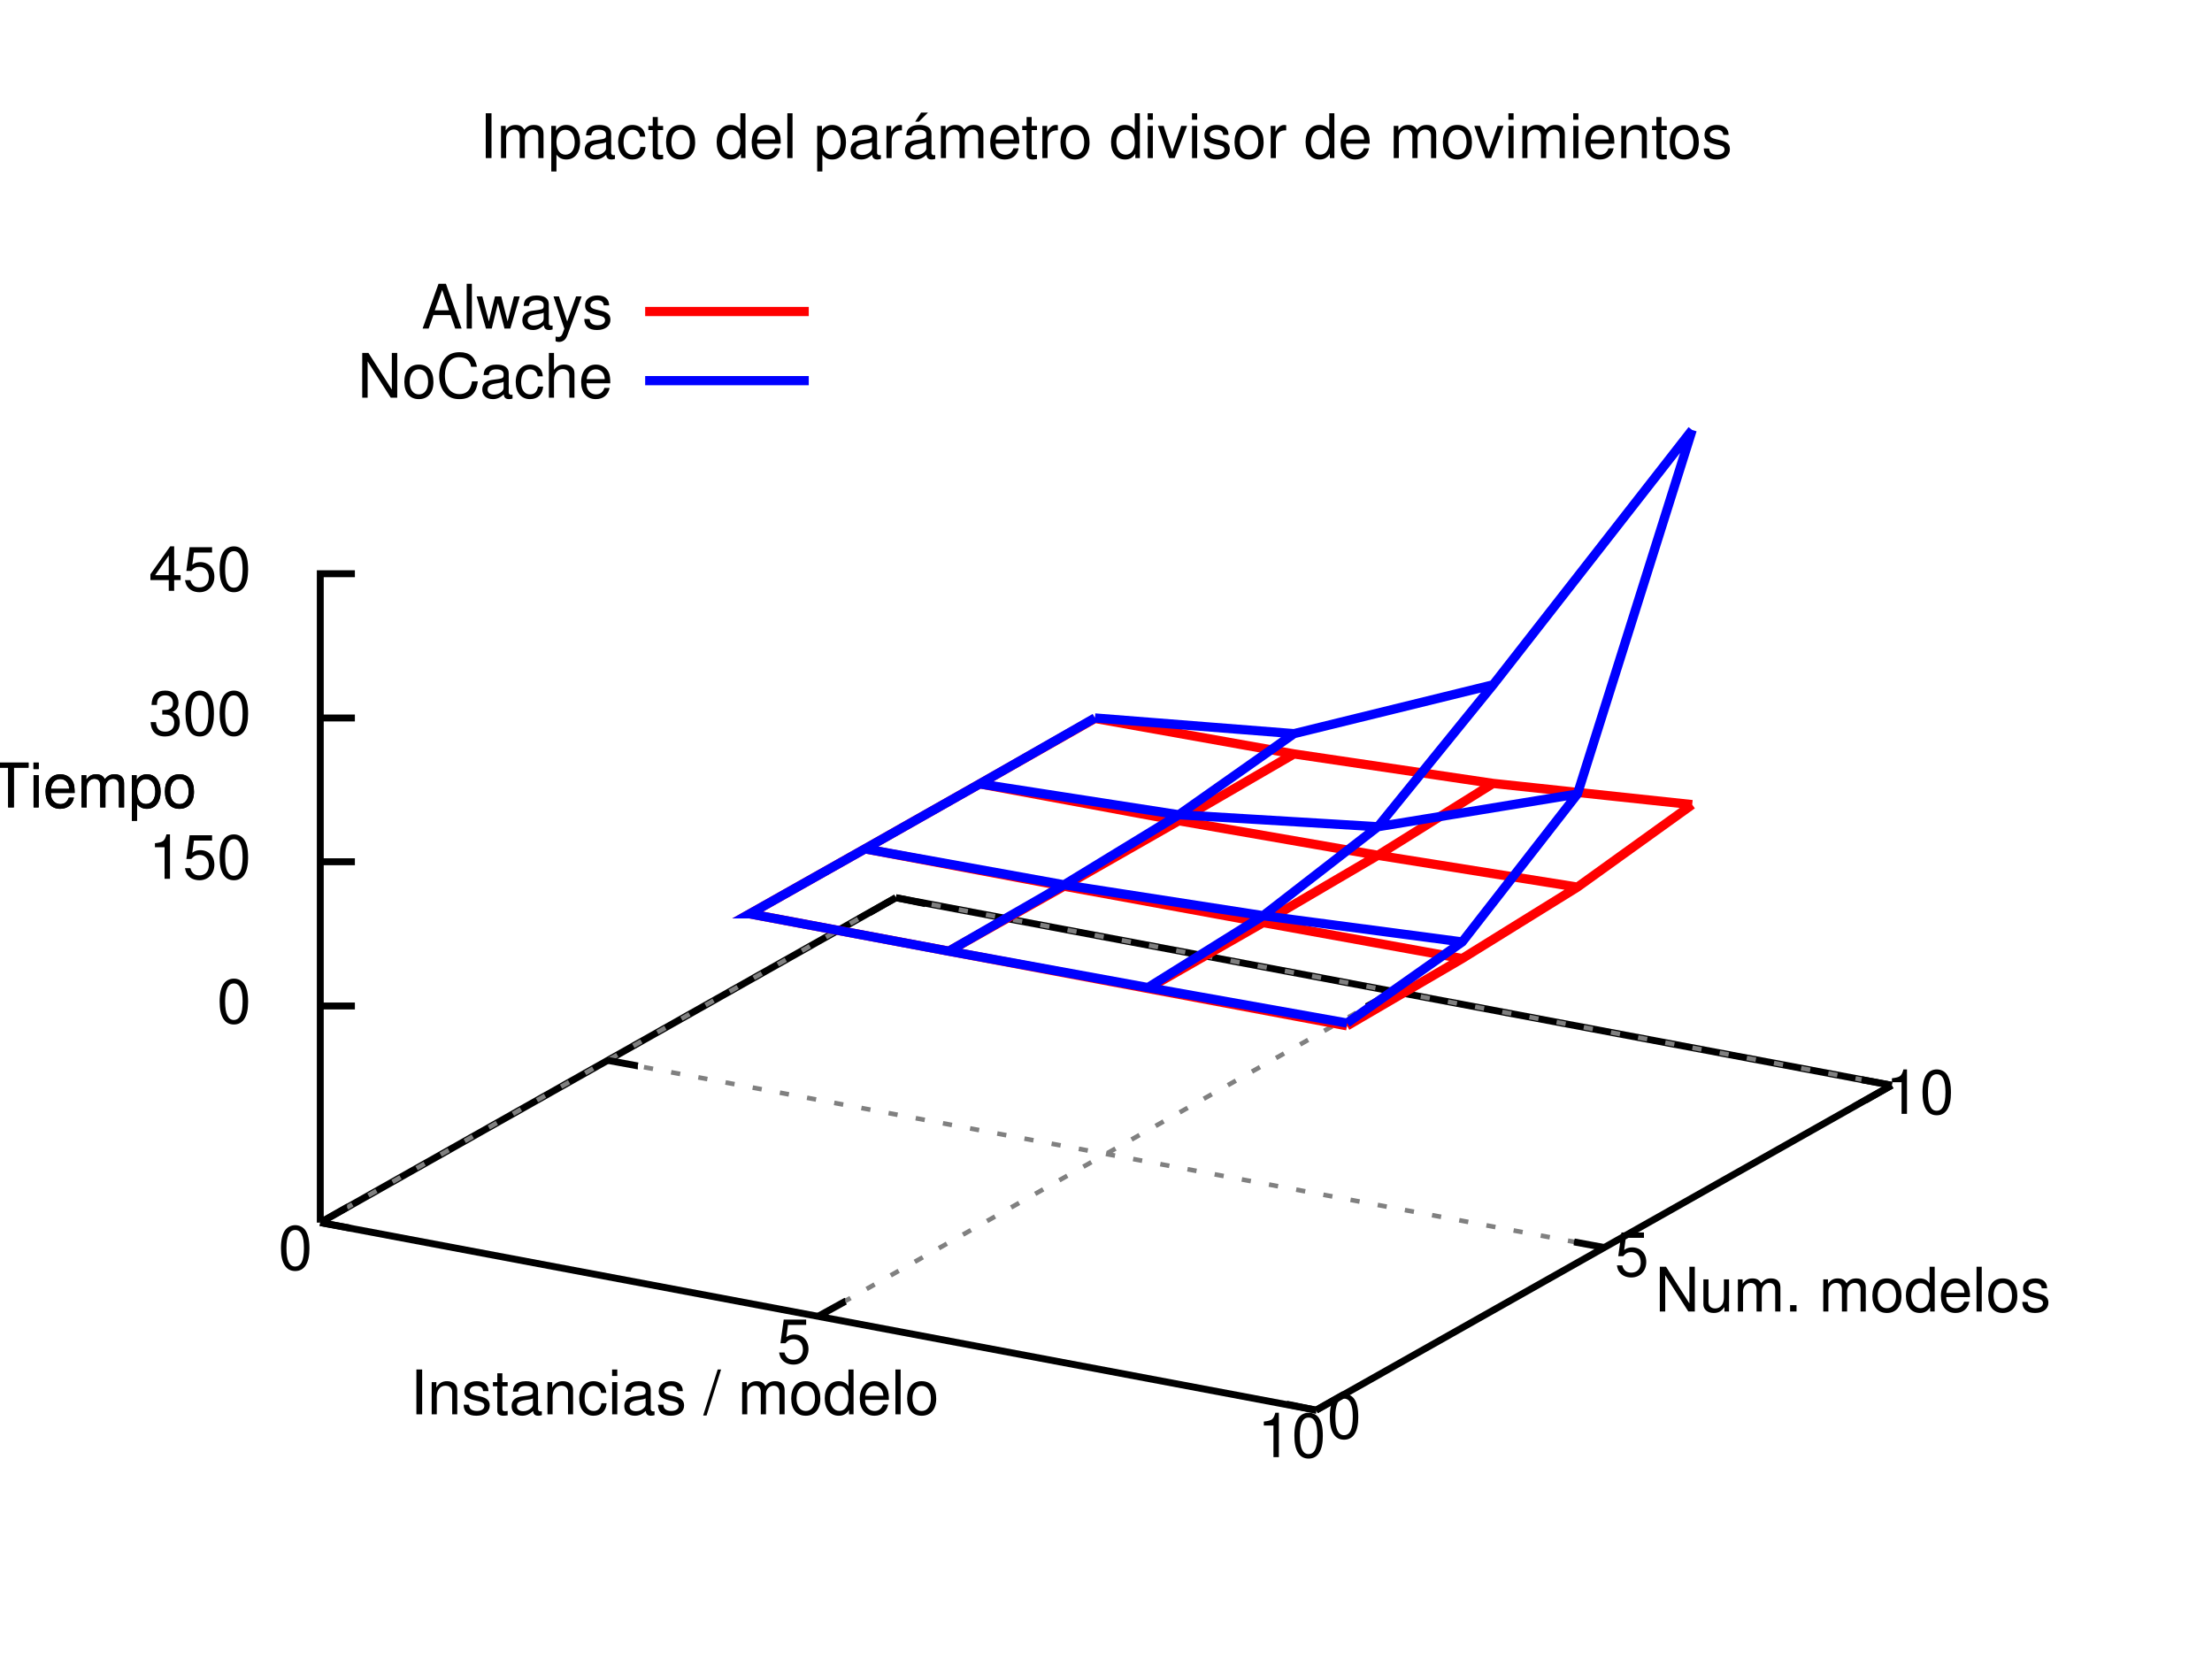
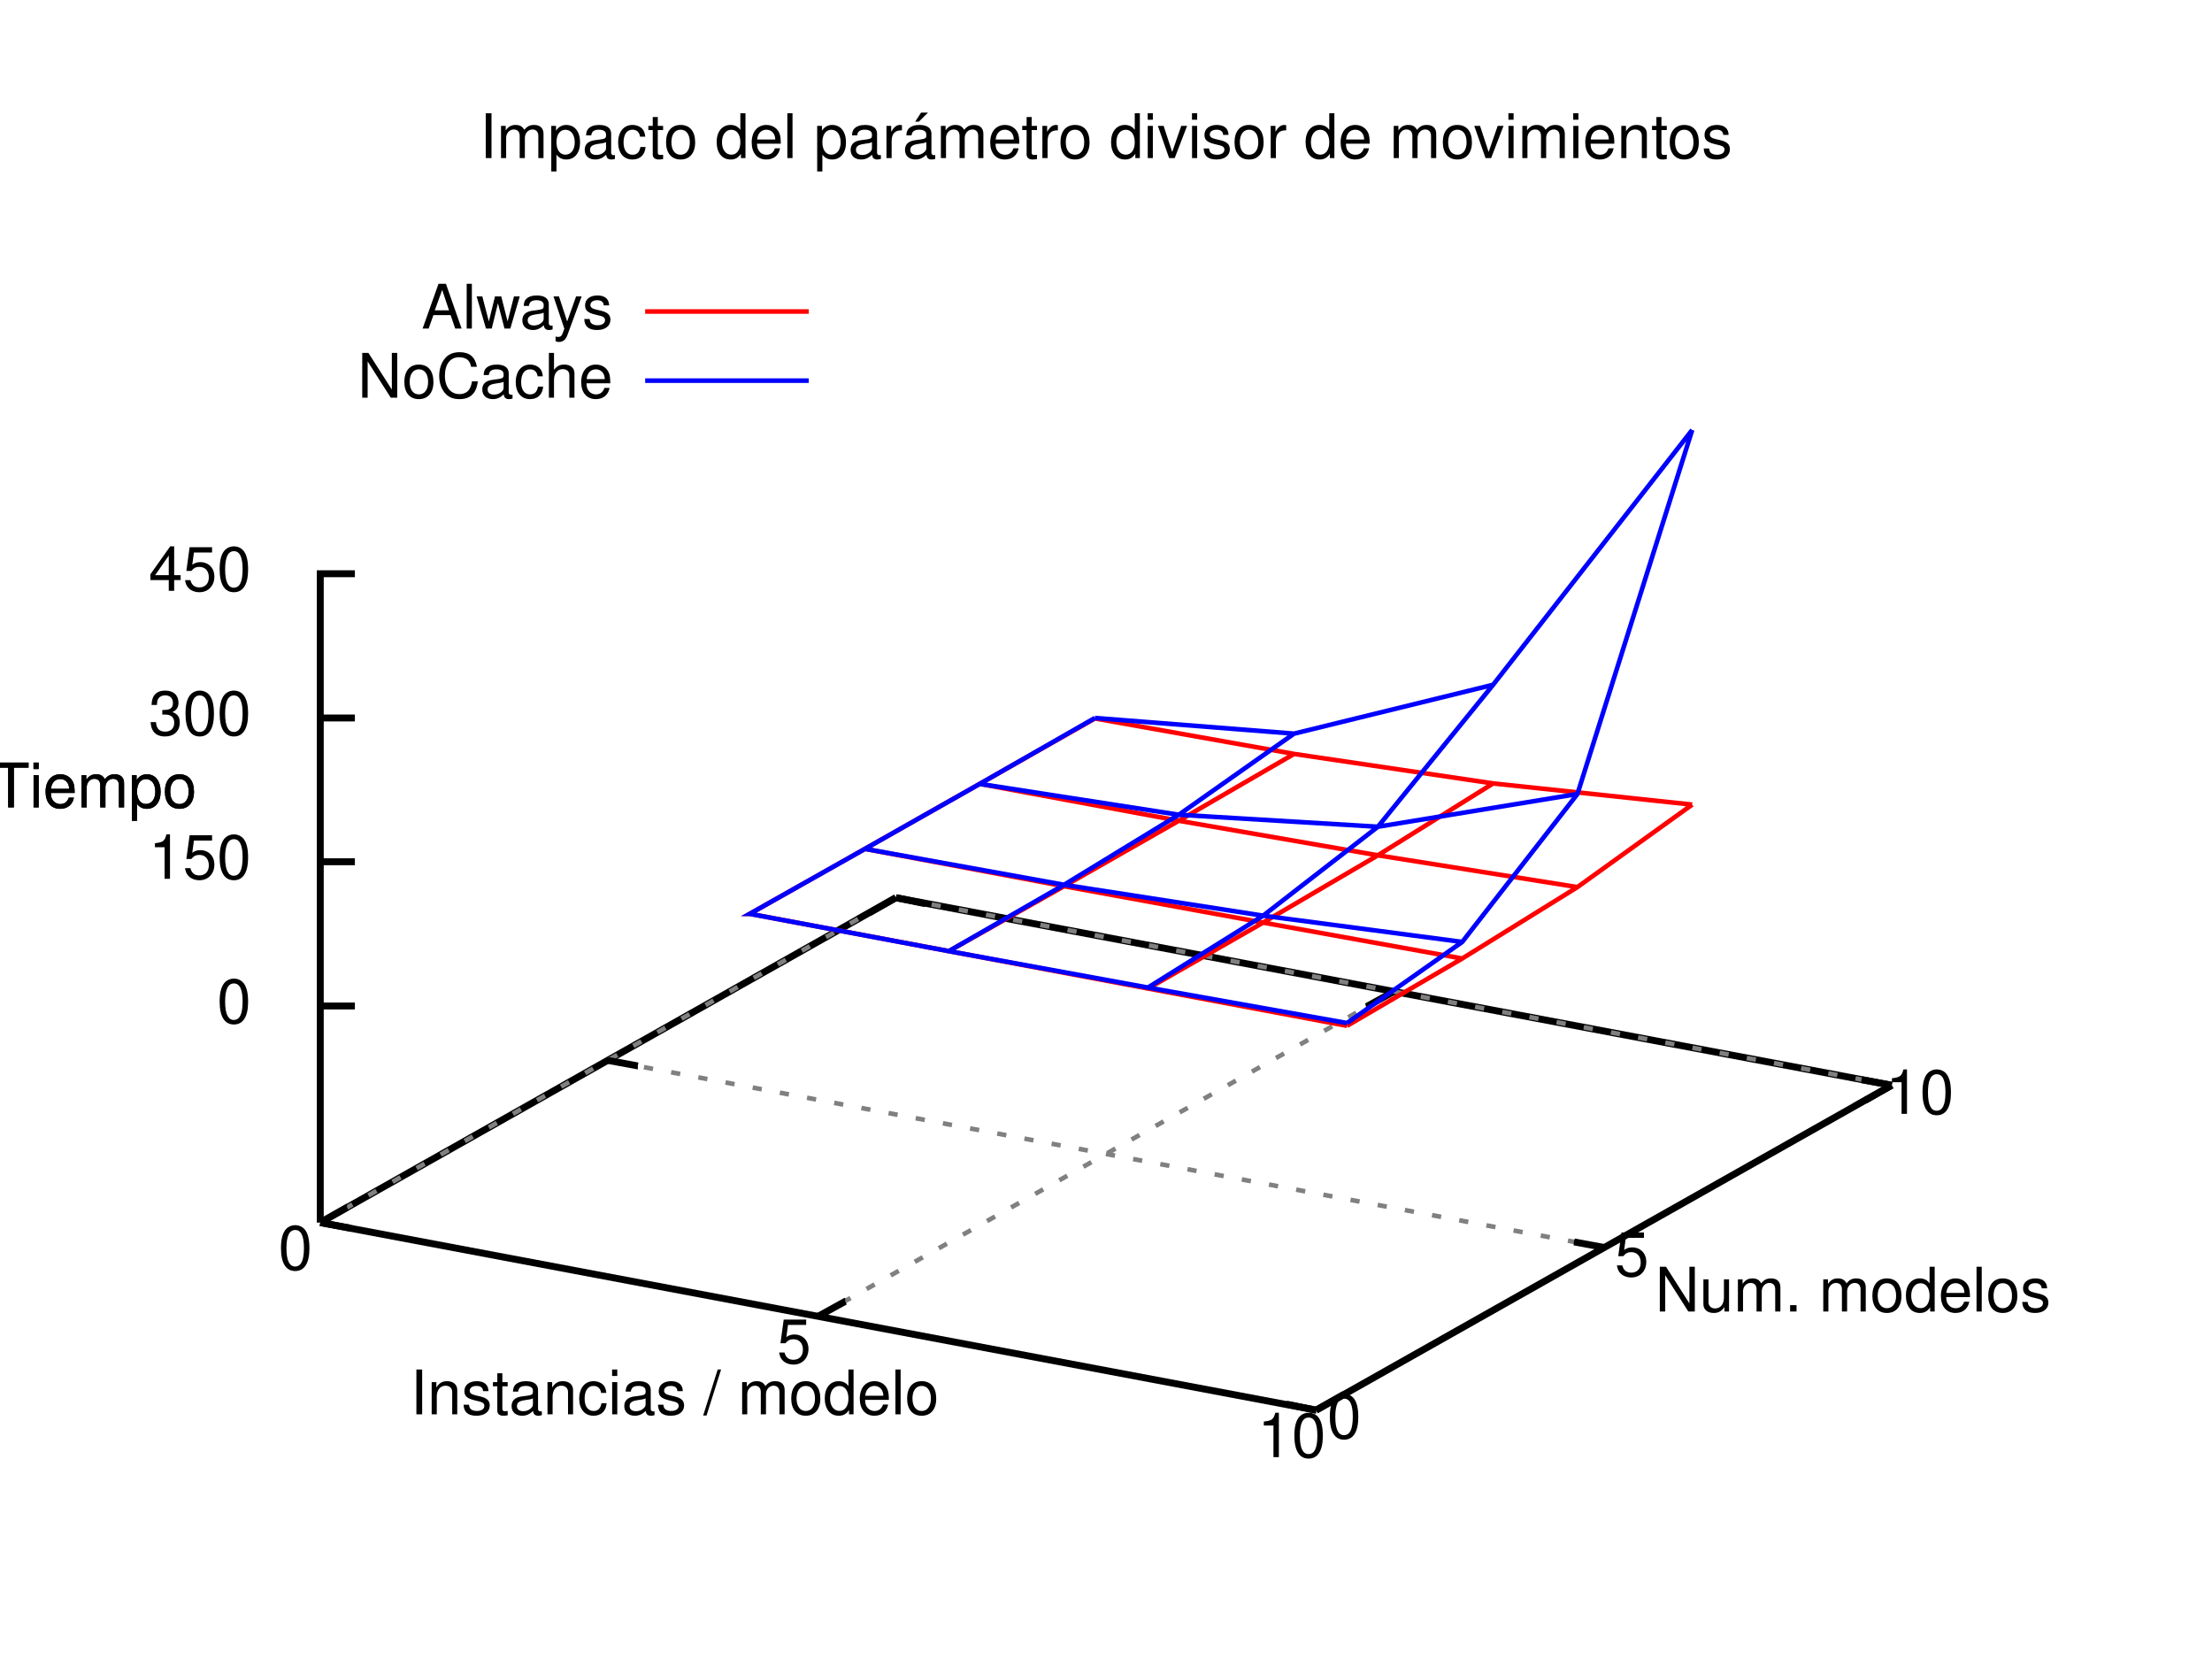
<svg xmlns="http://www.w3.org/2000/svg" xmlns:xlink="http://www.w3.org/1999/xlink" width="480" height="360" viewBox="0 0 480 360">
  <g id="gnuplot_canvas">
    <rect x="0" y="0" width="480" height="360" fill="none" />
    <defs>
      <circle id="gpDot" r="0.5" stroke-width="0.5" />
      <path id="gpPt0" stroke-width="0.267" stroke="currentColor" d="M-1,0 h2 M0,-1 v2" />
      <path id="gpPt1" stroke-width="0.267" stroke="currentColor" d="M-1,-1 L1,1 M1,-1 L-1,1" />
      <path id="gpPt2" stroke-width="0.267" stroke="currentColor" d="M-1,0 L1,0 M0,-1 L0,1 M-1,-1 L1,1 M-1,1 L1,-1" />
      <rect id="gpPt3" stroke-width="0.267" stroke="currentColor" x="-1" y="-1" width="2" height="2" />
      <rect id="gpPt4" stroke-width="0.267" stroke="currentColor" fill="currentColor" x="-1" y="-1" width="2" height="2" />
      <circle id="gpPt5" stroke-width="0.267" stroke="currentColor" cx="0" cy="0" r="1" />
      <use xlink:href="#gpPt5" id="gpPt6" fill="currentColor" stroke="none" />
      <path id="gpPt7" stroke-width="0.267" stroke="currentColor" d="M0,-1.33 L-1.33,0.67 L1.33,0.67 z" />
      <use xlink:href="#gpPt7" id="gpPt8" fill="currentColor" stroke="none" />
      <use xlink:href="#gpPt7" id="gpPt9" stroke="currentColor" transform="rotate(180)" />
      <use xlink:href="#gpPt9" id="gpPt10" fill="currentColor" stroke="none" />
      <use xlink:href="#gpPt3" id="gpPt11" stroke="currentColor" transform="rotate(45)" />
      <use xlink:href="#gpPt11" id="gpPt12" fill="currentColor" stroke="none" />
    </defs>
    <g style="fill:none; color:white; stroke:currentColor; stroke-width:1.50; stroke-linecap:butt; stroke-linejoin:miter">
</g>
    <g style="fill:none; color:black; stroke:currentColor; stroke-width:1.50; stroke-linecap:butt; stroke-linejoin:miter">
      <path stroke="black" d="M69.5,265.3 L194.4,194.8 M410.5,235.5 L194.4,194.8 M69.5,265.3 L69.5,124.5  h0.01" />
    </g>
    <g style="fill:none; color:black; stroke:black; stroke-width:1.00; stroke-linecap:butt; stroke-linejoin:miter">
</g>
    <g style="fill:none; color:gray; stroke:currentColor; stroke-width:1.00; stroke-linecap:butt; stroke-linejoin:miter">
      <path stroke="gray" stroke-dasharray=" 2,4" class="gridline" d="M69.5,265.3 L194.4,194.8  h0.01" />
    </g>
    <g style="fill:none; color:gray; stroke:gray; stroke-width:1.50; stroke-linecap:butt; stroke-linejoin:miter">
</g>
    <g style="fill:none; color:black; stroke:currentColor; stroke-width:1.50; stroke-linecap:butt; stroke-linejoin:miter">
      <path stroke="black" d="M69.5,265.3 L75.3,262.0  h0.01" />
      <g transform="translate(64.1,275.5)" style="stroke:none; fill:black; font-family:Verdana, Helvetica, Arial, sans-serif; font-size:10.00pt; text-anchor:middle">
        <text> 0</text>
      </g>
      <path stroke="black" d="M194.4,194.8 L188.6,198.1  h0.01" />
    </g>
    <g style="fill:none; color:black; stroke:black; stroke-width:1.00; stroke-linecap:butt; stroke-linejoin:miter">
</g>
    <g style="fill:none; color:gray; stroke:currentColor; stroke-width:1.00; stroke-linecap:butt; stroke-linejoin:miter">
      <path stroke="gray" stroke-dasharray=" 2,4" class="gridline" d="M177.6,285.6 L302.4,215.2  h0.01" />
    </g>
    <g style="fill:none; color:gray; stroke:gray; stroke-width:1.50; stroke-linecap:butt; stroke-linejoin:miter">
</g>
    <g style="fill:none; color:black; stroke:currentColor; stroke-width:1.50; stroke-linecap:butt; stroke-linejoin:miter">
      <path stroke="black" d="M177.6,285.6 L183.4,282.4  h0.01" />
      <g transform="translate(172.3,295.8)" style="stroke:none; fill:black; font-family:Verdana, Helvetica, Arial, sans-serif; font-size:10.00pt; text-anchor:middle">
        <text> 5</text>
      </g>
      <path stroke="black" d="M302.4,215.2 L296.6,218.4  h0.01" />
    </g>
    <g style="fill:none; color:black; stroke:black; stroke-width:1.00; stroke-linecap:butt; stroke-linejoin:miter">
</g>
    <g style="fill:none; color:gray; stroke:currentColor; stroke-width:1.00; stroke-linecap:butt; stroke-linejoin:miter">
      <path stroke="gray" stroke-dasharray=" 2,4" class="gridline" d="M285.6,306.0 L410.5,235.5  h0.01" />
    </g>
    <g style="fill:none; color:gray; stroke:gray; stroke-width:1.50; stroke-linecap:butt; stroke-linejoin:miter">
</g>
    <g style="fill:none; color:black; stroke:currentColor; stroke-width:1.50; stroke-linecap:butt; stroke-linejoin:miter">
      <path stroke="black" d="M285.6,306.0 L291.4,302.7  h0.01" />
      <g transform="translate(280.3,316.2)" style="stroke:none; fill:black; font-family:Verdana, Helvetica, Arial, sans-serif; font-size:10.00pt; text-anchor:middle">
        <text> 10</text>
      </g>
      <path stroke="black" d="M410.5,235.5 L404.7,238.8  h0.01" />
    </g>
    <g style="fill:none; color:black; stroke:black; stroke-width:1.00; stroke-linecap:butt; stroke-linejoin:miter">
</g>
    <g style="fill:none; color:gray; stroke:currentColor; stroke-width:1.00; stroke-linecap:butt; stroke-linejoin:miter">
      <path stroke="gray" stroke-dasharray=" 2,4" class="gridline" d="M285.6,306.0 L69.5,265.3  h0.01" />
    </g>
    <g style="fill:none; color:gray; stroke:gray; stroke-width:1.50; stroke-linecap:butt; stroke-linejoin:miter">
</g>
    <g style="fill:none; color:black; stroke:currentColor; stroke-width:1.50; stroke-linecap:butt; stroke-linejoin:miter">
      <path stroke="black" d="M285.6,306.0 L279.2,304.7  h0.01" />
      <g transform="translate(291.7,312.1)" style="stroke:none; fill:black; font-family:Verdana, Helvetica, Arial, sans-serif; font-size:10.00pt; text-anchor:middle">
        <text> 0</text>
      </g>
      <path stroke="black" d="M69.5,265.3 L76.0,266.5  h0.01" />
    </g>
    <g style="fill:none; color:black; stroke:black; stroke-width:1.00; stroke-linecap:butt; stroke-linejoin:miter">
</g>
    <g style="fill:none; color:gray; stroke:currentColor; stroke-width:1.00; stroke-linecap:butt; stroke-linejoin:miter">
      <path stroke="gray" stroke-dasharray=" 2,4" class="gridline" d="M348.1,270.7 L131.9,230.1  h0.01" />
    </g>
    <g style="fill:none; color:gray; stroke:gray; stroke-width:1.50; stroke-linecap:butt; stroke-linejoin:miter">
</g>
    <g style="fill:none; color:black; stroke:currentColor; stroke-width:1.50; stroke-linecap:butt; stroke-linejoin:miter">
      <path stroke="black" d="M348.1,270.7 L341.6,269.5  h0.01" />
      <g transform="translate(354.1,276.9)" style="stroke:none; fill:black; font-family:Verdana, Helvetica, Arial, sans-serif; font-size:10.00pt; text-anchor:middle">
        <text> 5</text>
      </g>
      <path stroke="black" d="M131.9,230.1 L138.4,231.3  h0.01" />
    </g>
    <g style="fill:none; color:black; stroke:black; stroke-width:1.00; stroke-linecap:butt; stroke-linejoin:miter">
</g>
    <g style="fill:none; color:gray; stroke:currentColor; stroke-width:1.00; stroke-linecap:butt; stroke-linejoin:miter">
      <path stroke="gray" stroke-dasharray=" 2,4" class="gridline" d="M410.5,235.5 L194.4,194.8  h0.01" />
    </g>
    <g style="fill:none; color:gray; stroke:gray; stroke-width:1.50; stroke-linecap:butt; stroke-linejoin:miter">
</g>
    <g style="fill:none; color:black; stroke:currentColor; stroke-width:1.50; stroke-linecap:butt; stroke-linejoin:miter">
      <path stroke="black" d="M410.5,235.5 L404.0,234.3  h0.01" />
      <g transform="translate(416.6,241.7)" style="stroke:none; fill:black; font-family:Verdana, Helvetica, Arial, sans-serif; font-size:10.00pt; text-anchor:middle">
        <text> 10</text>
      </g>
      <path stroke="black" d="M194.4,194.8 L200.8,196.1 M69.5,218.3 L77.0,218.3  h0.01" />
      <g transform="translate(54.5,222.0)" style="stroke:none; fill:black; font-family:Verdana, Helvetica, Arial, sans-serif; font-size:10.00pt; text-anchor:end">
        <text> 0</text>
      </g>
      <path stroke="black" d="M69.5,187.0 L77.0,187.0  h0.01" />
      <g transform="translate(54.5,190.7)" style="stroke:none; fill:black; font-family:Verdana, Helvetica, Arial, sans-serif; font-size:10.00pt; text-anchor:end">
        <text> 150</text>
      </g>
      <path stroke="black" d="M69.5,155.8 L77.0,155.8  h0.01" />
      <g transform="translate(54.5,159.5)" style="stroke:none; fill:black; font-family:Verdana, Helvetica, Arial, sans-serif; font-size:10.00pt; text-anchor:end">
        <text> 300</text>
      </g>
      <path stroke="black" d="M69.5,124.5 L77.0,124.5  h0.01" />
      <g transform="translate(54.5,128.2)" style="stroke:none; fill:black; font-family:Verdana, Helvetica, Arial, sans-serif; font-size:10.00pt; text-anchor:end">
        <text> 450</text>
      </g>
      <g transform="translate(20.5,175.2)" style="stroke:none; fill:black; font-family:Verdana, Helvetica, Arial, sans-serif; font-size:10.00pt; text-anchor:middle">
        <text>Tiempo</text>
      </g>
      <g transform="translate(240.0,34.3)" style="stroke:none; fill:black; font-family:Verdana, Helvetica, Arial, sans-serif; font-size:10.00pt; text-anchor:middle">
        <text>Impacto del parámetro divisor de movimientos</text>
      </g>
    </g>
    <g id="gnuplot_plot_1">
      <g transform="translate(133.0,71.3)" style="stroke:none; fill:black; font-family:Verdana, Helvetica, Arial, sans-serif; font-size:10.00pt; text-anchor:end">
        <text>Always</text>
      </g>
-       <g style="fill:none; color:white; stroke:black; stroke-width:2.00; stroke-linecap:butt; stroke-linejoin:miter">
+       <g style="fill:none; color:white; stroke:black; stroke-width:1.00; stroke-linecap:butt; stroke-linejoin:miter">
</g>
-       <g style="fill:none; color:red; stroke:currentColor; stroke-width:2.00; stroke-linecap:butt; stroke-linejoin:miter">
+       <g style="fill:none; color:red; stroke:currentColor; stroke-width:1.00; stroke-linecap:butt; stroke-linejoin:miter">
        <path stroke="rgb(255,   0,   0)" d="M140.0,67.6 L175.5,67.6 M237.6,155.9 L280.8,163.6 L324.0,170.0 L367.2,174.6 M212.6,170.1 L255.8,178.1    L299.0,185.6 L342.3,192.5 M187.7,184.2 L230.9,192.3 L274.1,200.2 L317.3,208.0 M162.7,198.3 L205.9,206.4    L249.1,214.5 L292.3,222.6 M367.2,174.6 L342.3,192.5 L317.3,208.0 L292.3,222.6 M324.0,170.0 L299.0,185.6    L274.1,200.2 L249.1,214.5 M280.8,163.6 L255.8,178.1 L230.9,192.3 L205.9,206.4 M237.6,155.9 L212.6,170.1    L187.7,184.2 L162.7,198.3  h0.01" />
      </g>
    </g>
    <g id="gnuplot_plot_2">
      <g transform="translate(133.0,86.3)" style="stroke:none; fill:black; font-family:Verdana, Helvetica, Arial, sans-serif; font-size:10.00pt; text-anchor:end">
        <text>NoCache</text>
      </g>
-       <g style="fill:none; color:red; stroke:currentColor; stroke-width:2.00; stroke-linecap:butt; stroke-linejoin:miter">
+       <g style="fill:none; color:red; stroke:currentColor; stroke-width:1.00; stroke-linecap:butt; stroke-linejoin:miter">
        <path stroke="rgb(  0,   0, 255)" d="M140.0,82.6 L175.5,82.6 M237.6,155.8 L280.8,159.2 L324.0,148.6 L367.2,93.3 M212.6,170.1 L255.8,176.8    L299.0,179.4 L342.3,172.3 M187.7,184.2 L230.9,192.0 L274.1,198.7 L317.3,204.4 M162.7,198.3 L205.9,206.4    L249.1,214.3 L292.3,222.0 M367.2,93.3 L342.3,172.3 L317.3,204.4 L292.3,222.0 M324.0,148.6 L299.0,179.4    L274.1,198.7 L249.1,214.3 M280.8,159.2 L255.8,176.8 L230.9,192.0 L205.9,206.4 M237.6,155.8 L212.6,170.1    L187.7,184.2 L162.7,198.3  h0.01" />
      </g>
    </g>
    <g style="fill:none; color:white; stroke:rgb(  0,   0, 255); stroke-width:1.50; stroke-linecap:butt; stroke-linejoin:miter">
</g>
    <g style="fill:none; color:black; stroke:currentColor; stroke-width:1.50; stroke-linecap:butt; stroke-linejoin:miter">
      <path stroke="black" d="M410.5,235.5 L285.6,306.0 M69.5,265.3 L285.6,306.0  h0.01" />
      <g transform="translate(146.4,306.9)" style="stroke:none; fill:black; font-family:Verdana, Helvetica, Arial, sans-serif; font-size:10.00pt; text-anchor:middle">
        <text>Instancias / modelo</text>
      </g>
      <g transform="translate(402.1,284.6)" style="stroke:none; fill:black; font-family:Verdana, Helvetica, Arial, sans-serif; font-size:10.00pt; text-anchor:middle">
        <text>Num. modelos</text>
      </g>
      <g transform="translate(20.5,175.2)" style="stroke:none; fill:black; font-family:Verdana, Helvetica, Arial, sans-serif; font-size:10.00pt; text-anchor:middle">
        <text>Tiempo</text>
      </g>
    </g>
  </g>
</svg>
